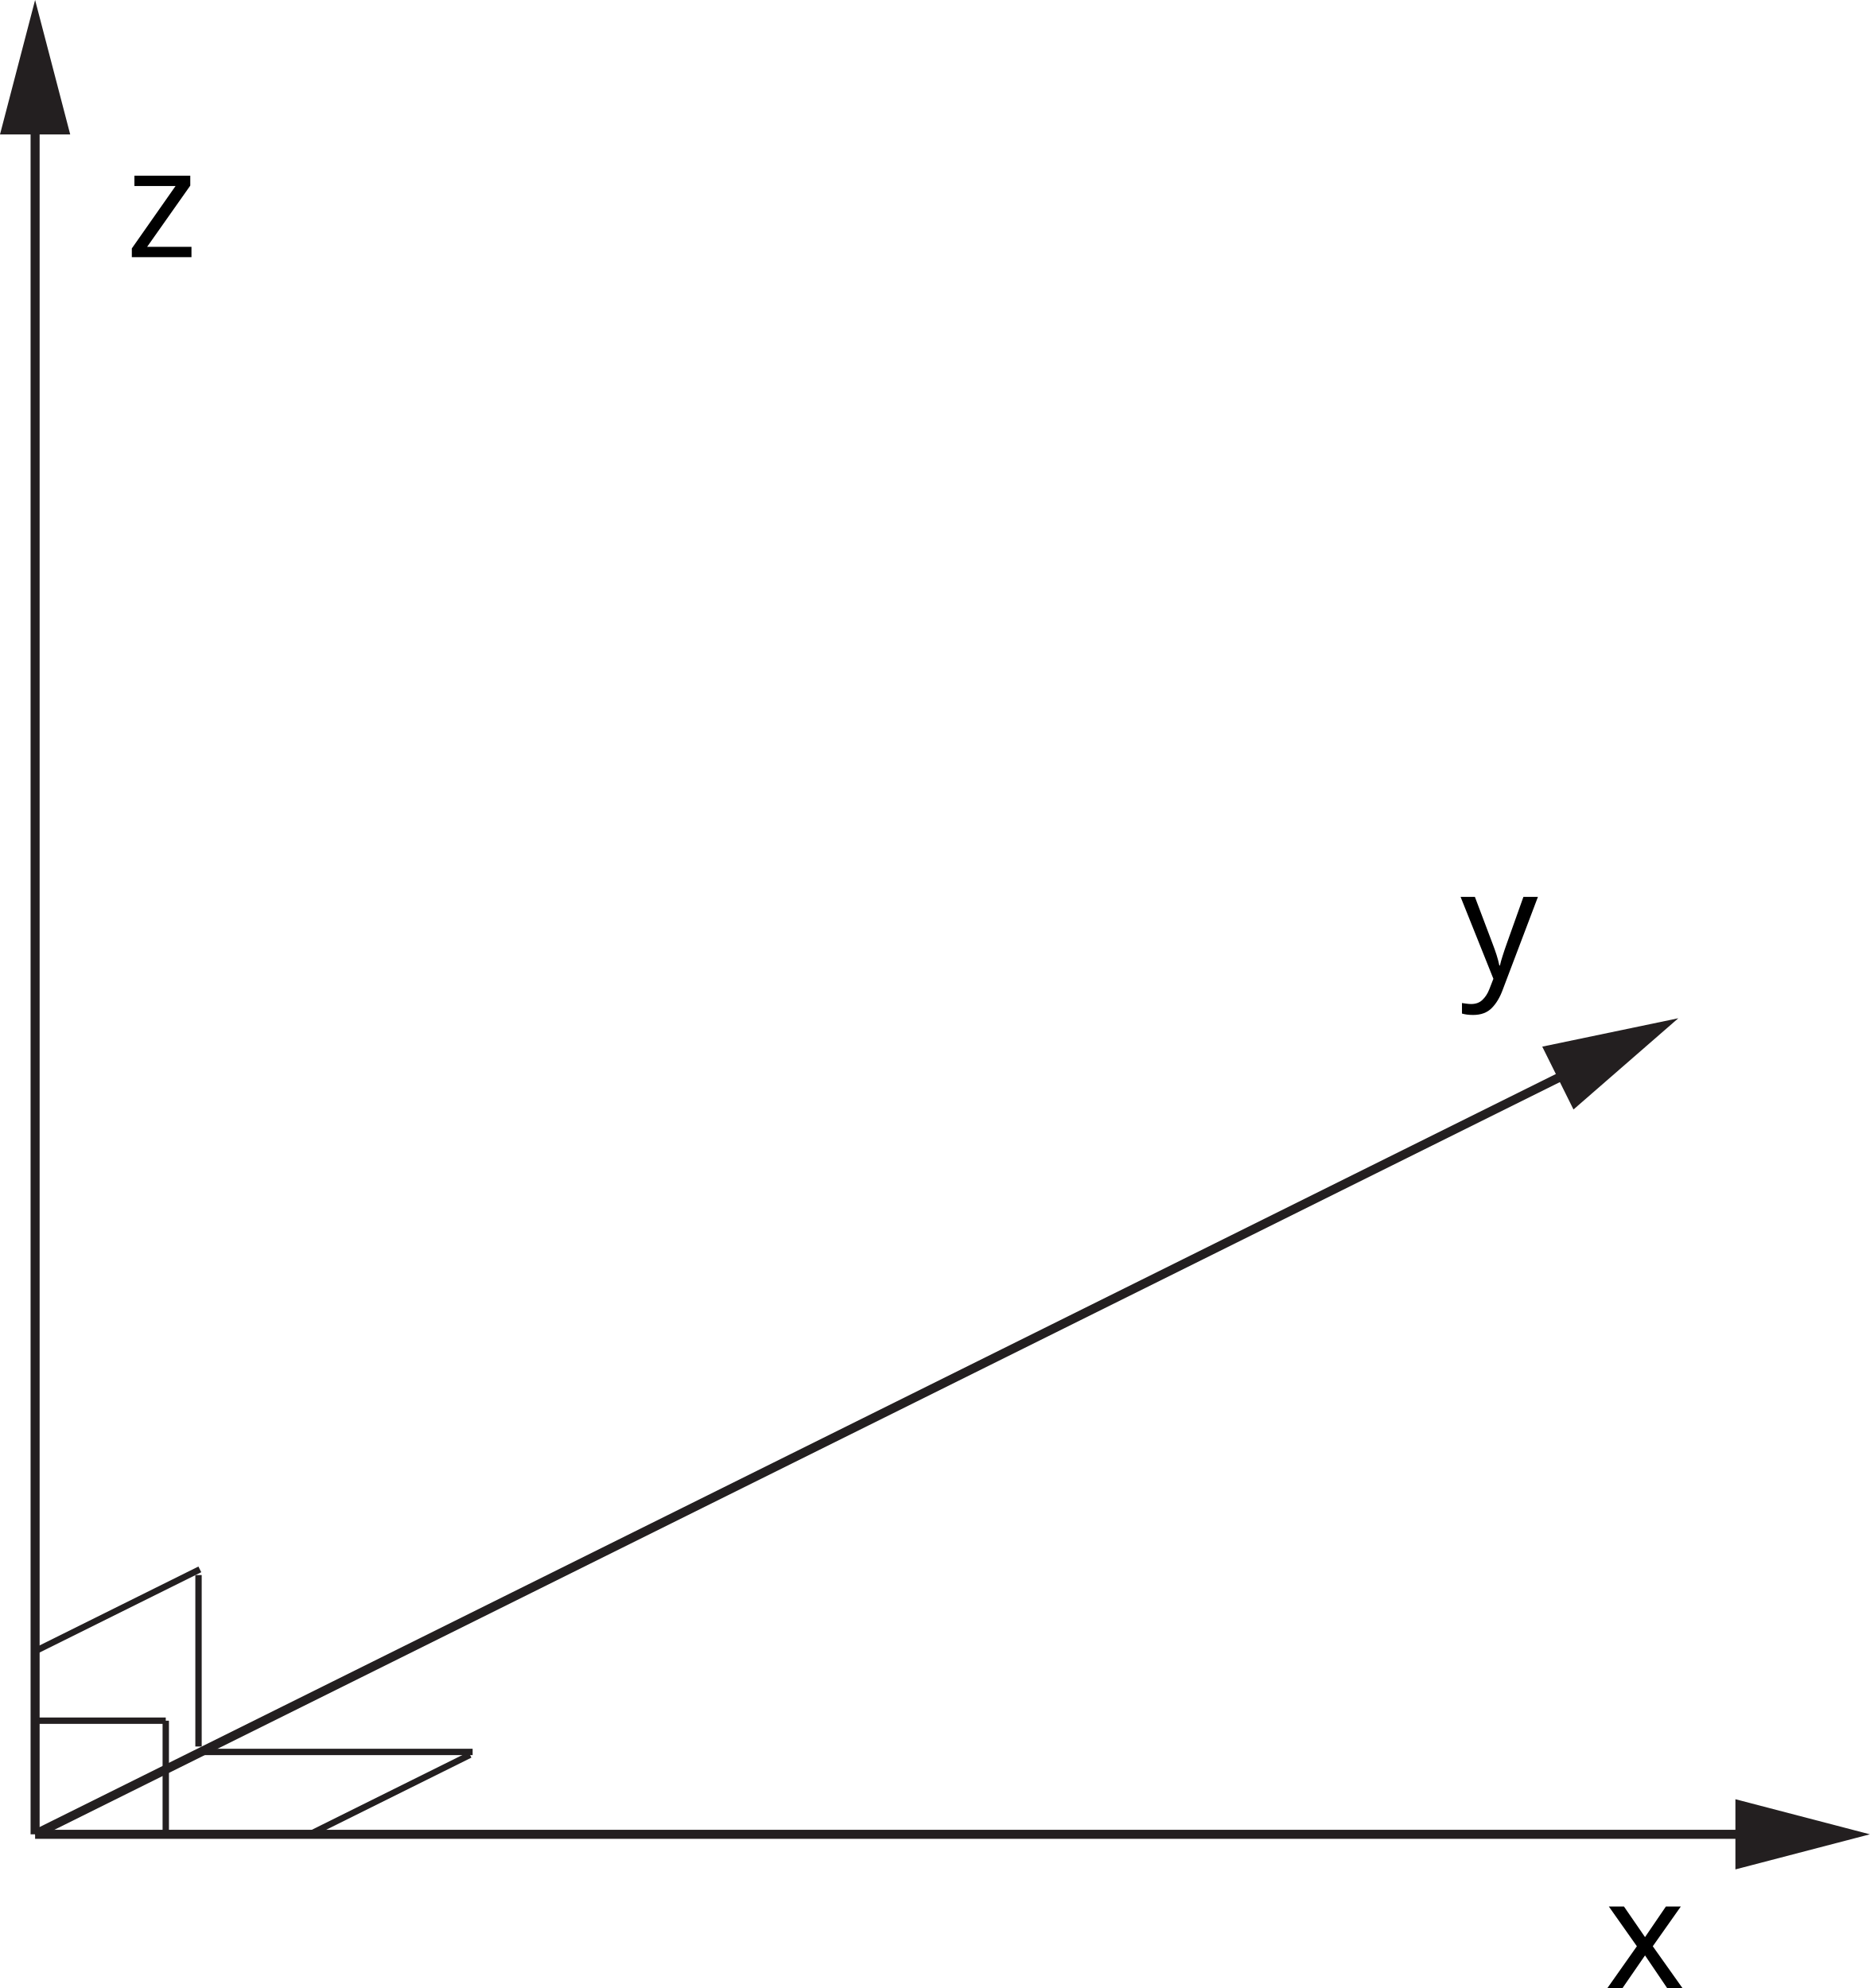
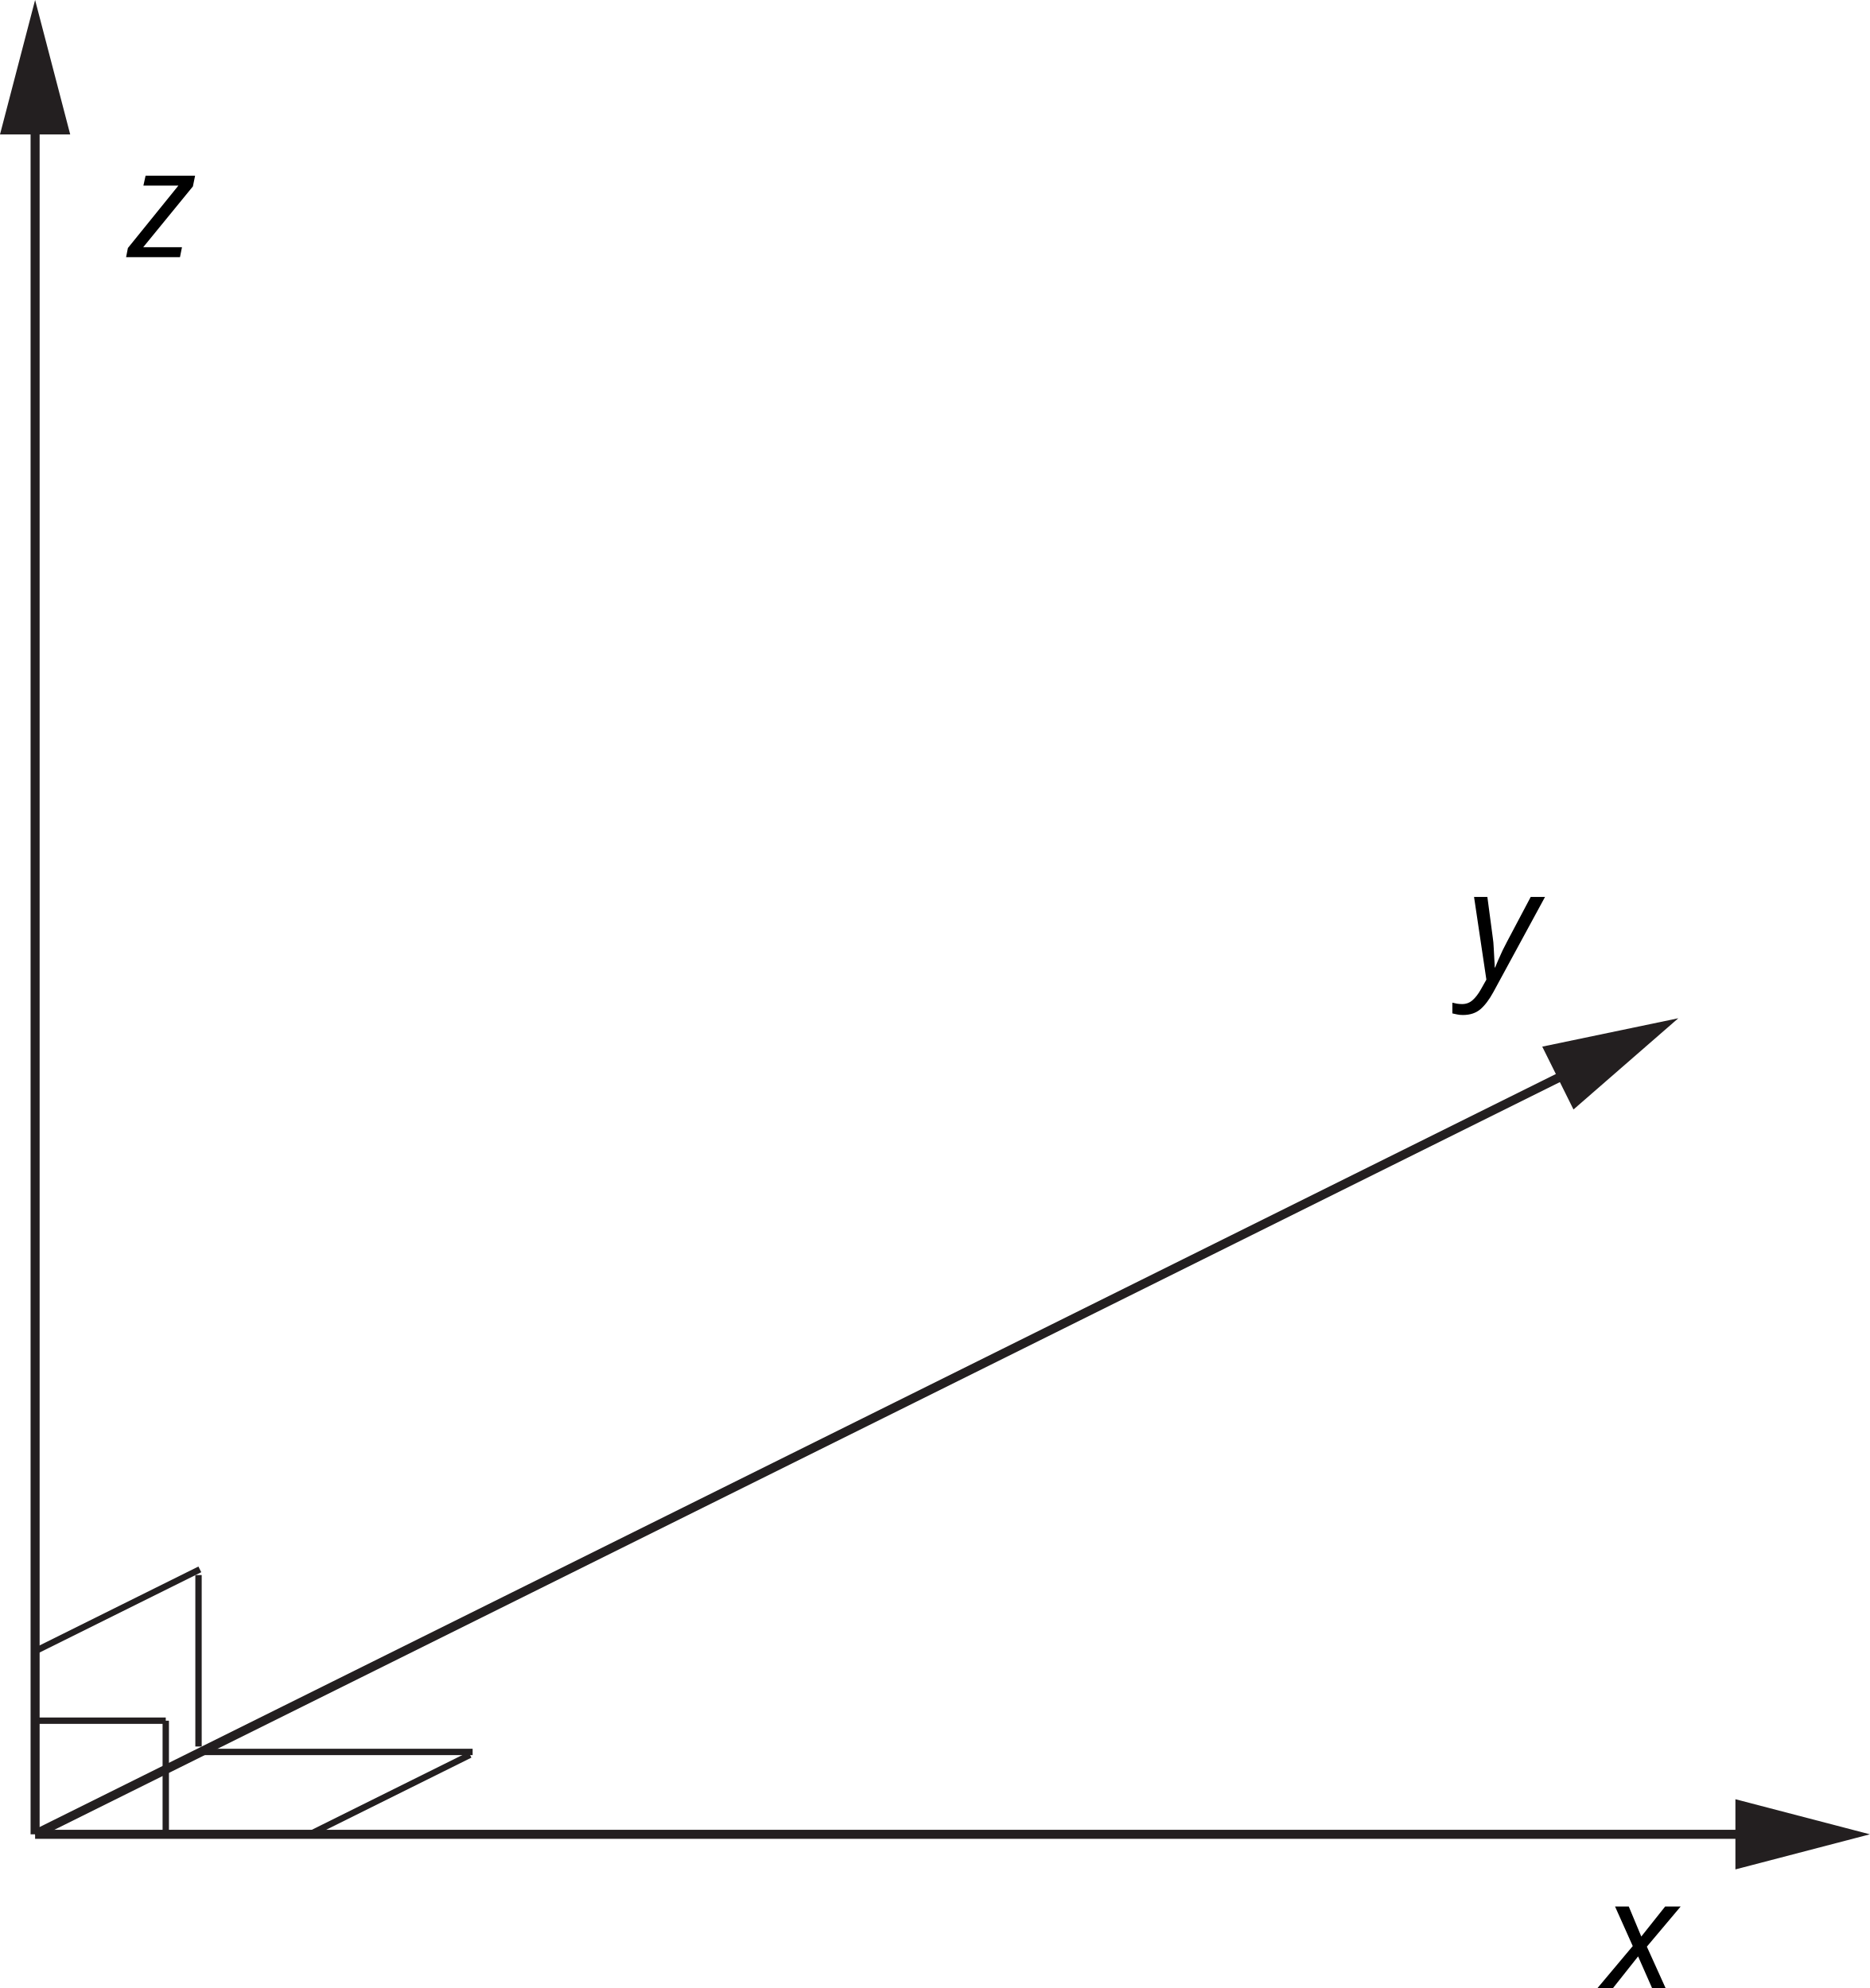
<svg xmlns="http://www.w3.org/2000/svg" id="svg3004" version="1.1" width="183.705" height="195.359" xml:space="preserve">
  <defs id="defs3008">
    <clipPath clipPathUnits="userSpaceOnUse" id="clipPath3146">
      <path d="m 2219.51,1966.14 1479.63,0 0,1479.64 -1479.63,0 0,-1479.64 z" id="path3148" />
    </clipPath>
  </defs>
  <g id="g3012" transform="matrix(1.25,0,0,-1.25,-278.2212,430.3537)">
    <g id="g3142" transform="scale(0.1,0.1)">
      <g clip-path="url(#clipPath3146)" id="g3144">
        <path id="path3150" style="fill:none;stroke:#231f20;stroke-width:7.099;stroke-linecap:butt;stroke-linejoin:miter;stroke-miterlimit:2.613;stroke-opacity:1;stroke-dasharray:none" d="m 2253.36,2000.78 0,1373.24" />
        <path id="path3152" style="fill:#231f20;fill-opacity:1;fill-rule:evenodd;stroke:none" d="m 2225.77,3337.13 27.59,105.7 27.59,-105.7 -55.18,0" />
        <path id="path3154" style="fill:none;stroke:#231f20;stroke-width:7.099;stroke-linecap:butt;stroke-linejoin:miter;stroke-miterlimit:2.613;stroke-opacity:1;stroke-dasharray:none" d="m 2253.36,2000.78 1373.23,0" />
        <path id="path3156" style="fill:#231f20;fill-opacity:1;fill-rule:evenodd;stroke:none" d="m 3589.71,2028.37 105.7,-27.59 -105.7,-27.59 0,55.18" />
        <path id="path3158" style="fill:none;stroke:#231f20;stroke-width:7.099;stroke-linecap:butt;stroke-linejoin:miter;stroke-miterlimit:2.613;stroke-opacity:1;stroke-dasharray:none" d="m 2253.36,2000.78 1229.85,610.94" />
        <path id="path3160" style="fill:#231f20;fill-opacity:1;fill-rule:evenodd;stroke:none" d="m 3437.9,2620.02 106.94,22.31 -82.39,-71.73 -24.55,49.42" />
        <path id="path3162" style="fill:none;stroke:#231f20;stroke-width:4.999;stroke-linecap:butt;stroke-linejoin:miter;stroke-miterlimit:2.613;stroke-opacity:1;stroke-dasharray:none" d="m 2253.36,2144.74 129.48,64.33" />
        <path id="path3164" style="fill:none;stroke:#231f20;stroke-width:4.999;stroke-linecap:butt;stroke-linejoin:miter;stroke-miterlimit:2.613;stroke-opacity:1;stroke-dasharray:none" d="m 2469.3,2000.78 125.87,62.52" />
        <path id="path3166" style="fill:none;stroke:#231f20;stroke-width:4.999;stroke-linecap:butt;stroke-linejoin:miter;stroke-miterlimit:2.613;stroke-opacity:1;stroke-dasharray:none" d="m 2381.79,2204.59 0,-134.78" />
        <path id="path3168" style="fill:none;stroke:#231f20;stroke-width:4.999;stroke-linecap:butt;stroke-linejoin:miter;stroke-miterlimit:2.613;stroke-opacity:1;stroke-dasharray:none" d="m 2382.84,2065.54 214.39,0" />
        <path id="path3170" style="fill:none;stroke:#231f20;stroke-width:4.999;stroke-linecap:butt;stroke-linejoin:miter;stroke-miterlimit:2.613;stroke-opacity:1;stroke-dasharray:none" d="m 2253.32,2090.11 102.73,0" />
        <path id="path3172" style="fill:none;stroke:#231f20;stroke-width:4.999;stroke-linecap:butt;stroke-linejoin:miter;stroke-miterlimit:2.613;stroke-opacity:1;stroke-dasharray:none" d="m 2356.05,2090.11 0,-87.1" />
      </g>
    </g>
    <g id="g3174">
-       <text id="text3176" transform="matrix(1,0,0,-1,337.356,267.367)">
-         <tspan id="tspan3178" y="0" x="0" style="font-size:11.955px;font-variant:normal;font-weight:normal;writing-mode:lr-tb;fill:#000000;fill-opacity:1;fill-rule:nonzero;stroke:none;font-family:CMTI12;-inkscape-font-specification:CMTI12">y</tspan>
-         <tspan id="tspan3180" y="-56.7" x="-104.886" style="font-size:11.955px;font-variant:normal;font-weight:normal;writing-mode:lr-tb;fill:#000000;fill-opacity:1;fill-rule:nonzero;stroke:none;font-family:CMTI12;-inkscape-font-specification:CMTI12">z</tspan>
-         <tspan id="tspan3182" y="79.371" x="11.34" style="font-size:11.955px;font-variant:normal;font-weight:normal;writing-mode:lr-tb;fill:#000000;fill-opacity:1;fill-rule:nonzero;stroke:none;font-family:CMTI12;-inkscape-font-specification:CMTI12">x</tspan>
+       <text xml:space="preserve" style="font-size:11.955px;font-style:italic;font-variant:normal;font-weight:normal;font-stretch:normal;text-align:start;line-height:125%;letter-spacing:0px;word-spacing:0px;writing-mode:lr-tb;text-anchor:start;fill:#000000;fill-opacity:1;stroke:none;font-family:LMMathItalic12;-inkscape-font-specification:LMMathItalic12 Italic" x="337.851" y="-267.366" id="text3031-8" transform="scale(1,-1)">
+         <tspan id="tspan3033-4" x="337.851" y="-267.366">y</tspan>
+       </text>
+       <text xml:space="preserve" style="font-size:11.955px;font-style:italic;font-variant:normal;font-weight:normal;font-stretch:normal;text-align:start;line-height:125%;letter-spacing:0px;word-spacing:0px;writing-mode:lr-tb;text-anchor:start;fill:#000000;fill-opacity:1;stroke:none;font-family:LMMathItalic12;-inkscape-font-specification:LMMathItalic12 Italic" x="232.662" y="-324.066" id="text3031" transform="scale(1,-1)">
+         <tspan id="tspan3033" x="232.662" y="-324.066">z</tspan>
+       </text>
+       <text xml:space="preserve" style="font-size:11.955px;font-style:italic;font-variant:normal;font-weight:normal;font-stretch:normal;text-align:start;line-height:125%;letter-spacing:0px;word-spacing:0px;writing-mode:lr-tb;text-anchor:start;fill:#000000;fill-opacity:1;stroke:none;font-family:LMMathItalic12;-inkscape-font-specification:LMMathItalic12 Italic" x="348.575" y="-187.999" id="text3031-1" transform="scale(1,-1)">
+         <tspan id="tspan3033-3" x="348.575" y="-187.999">x</tspan>
      </text>
    </g>
  </g>
</svg>
